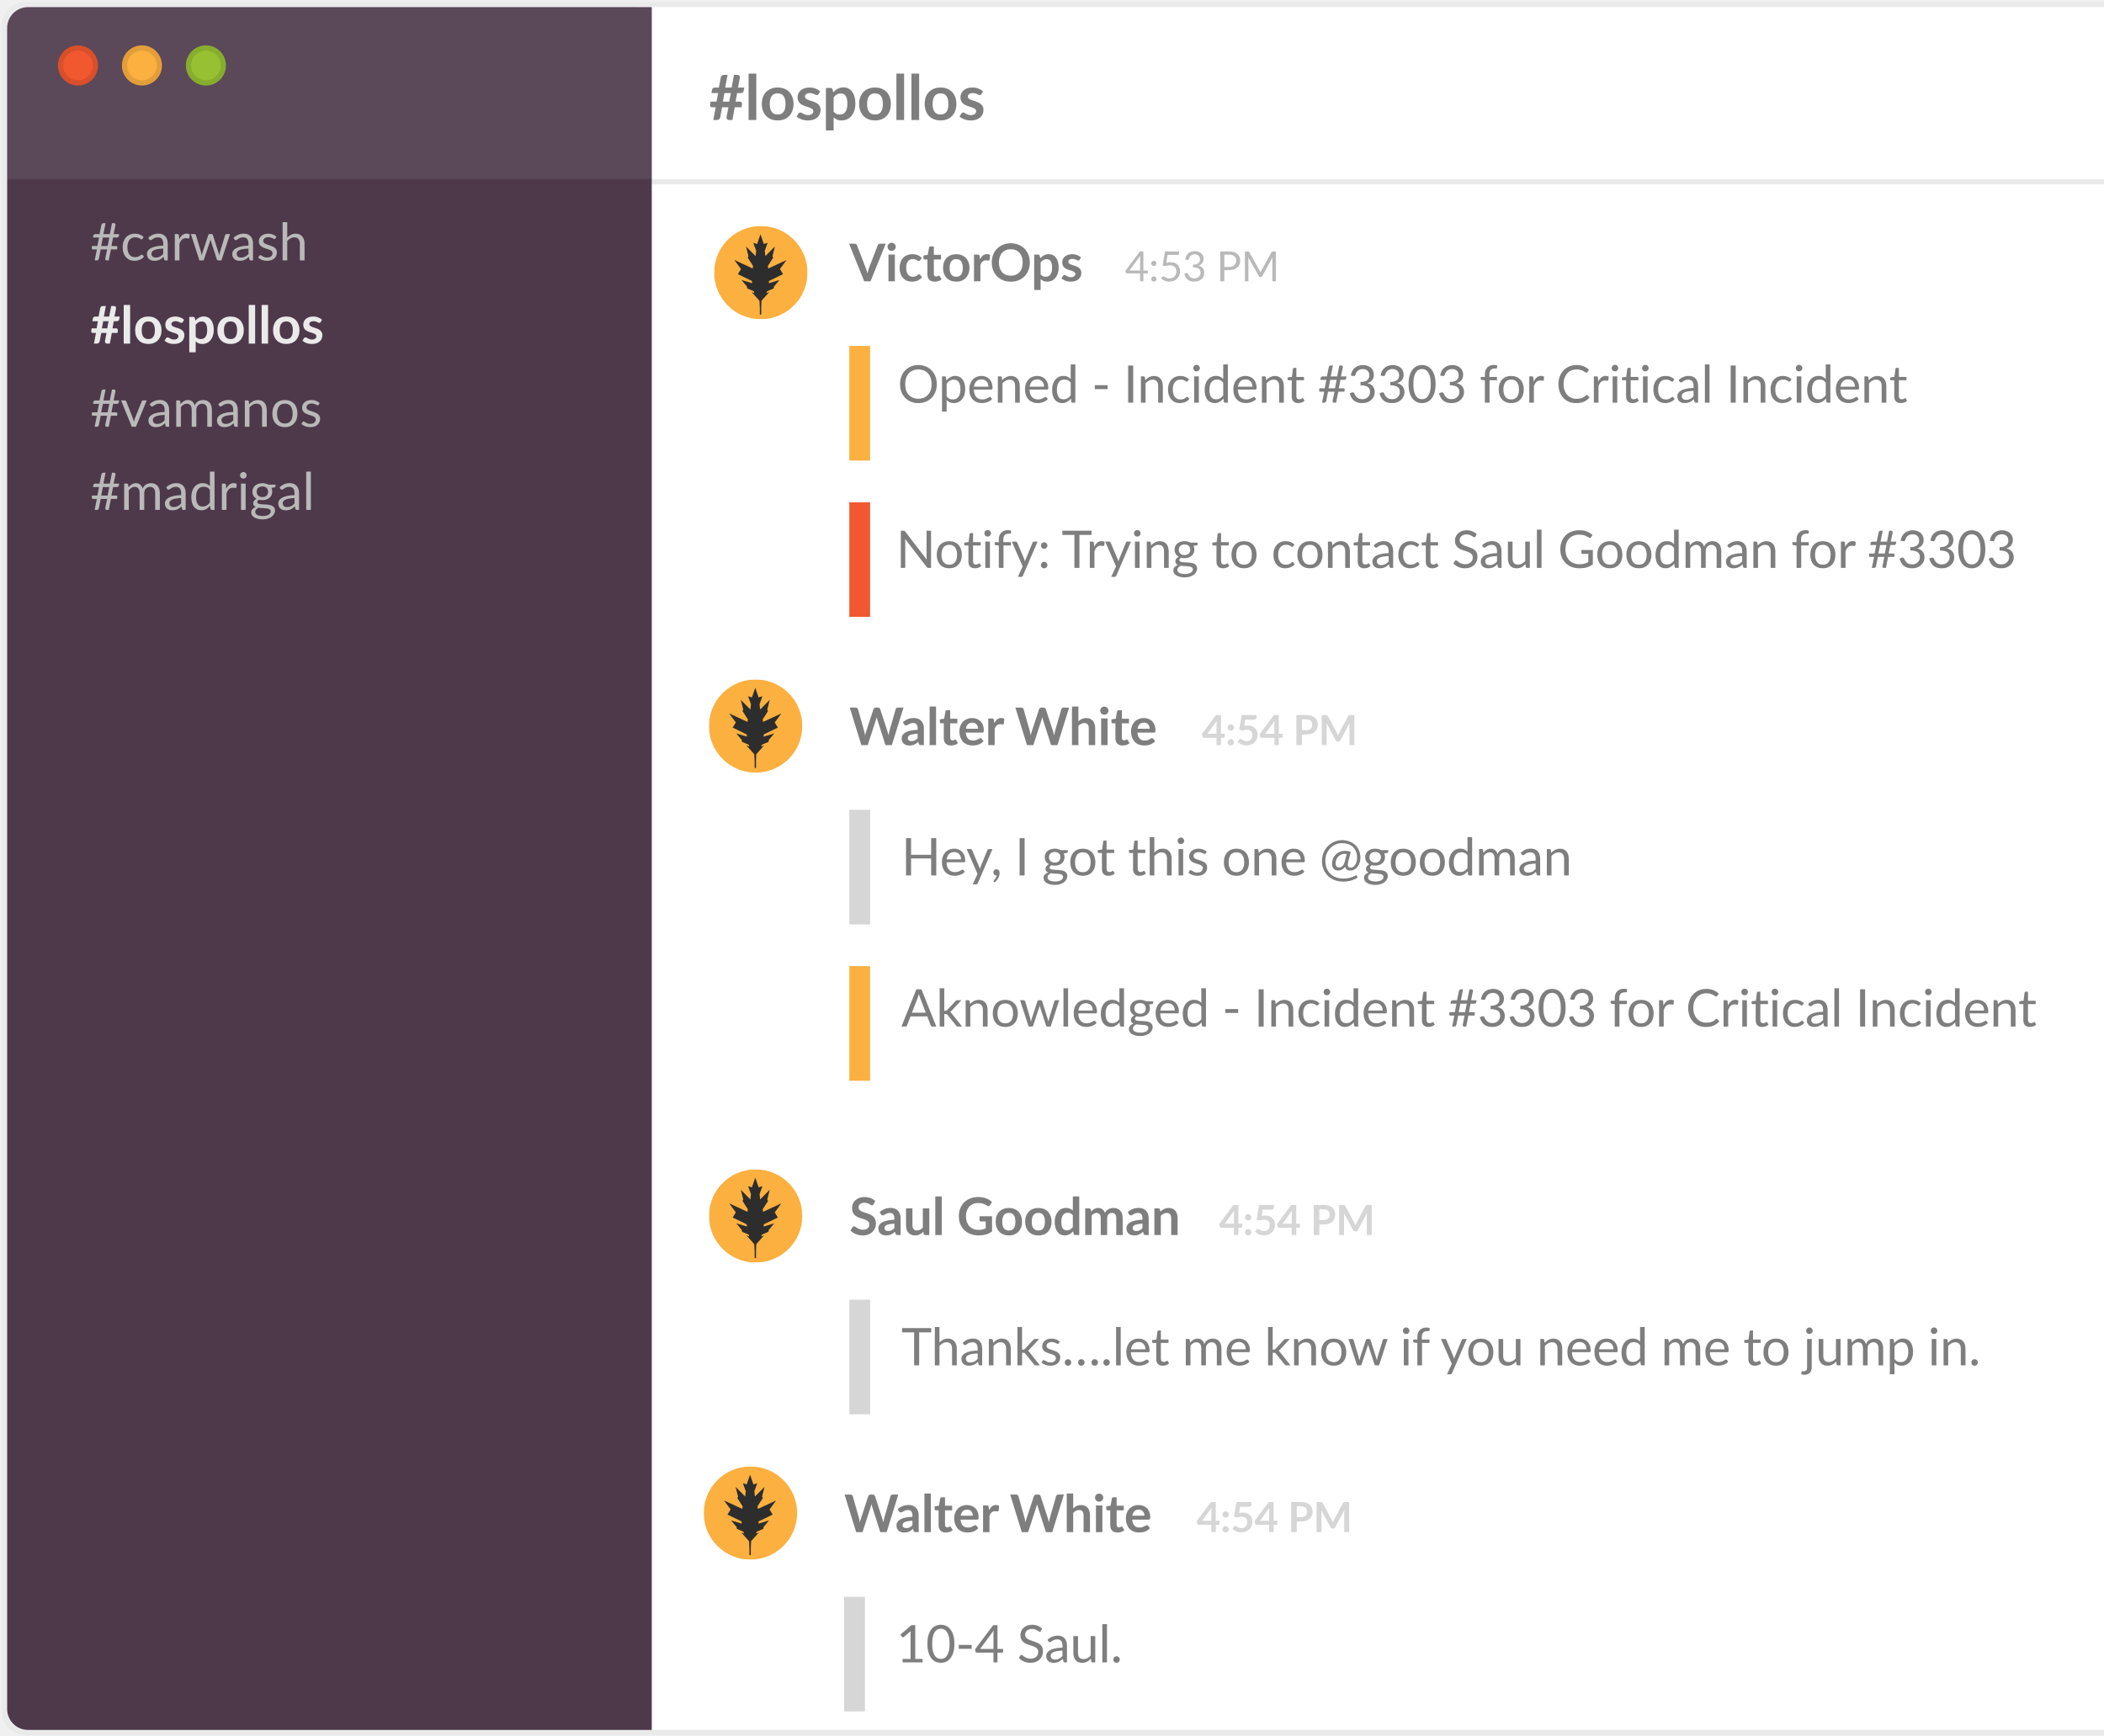
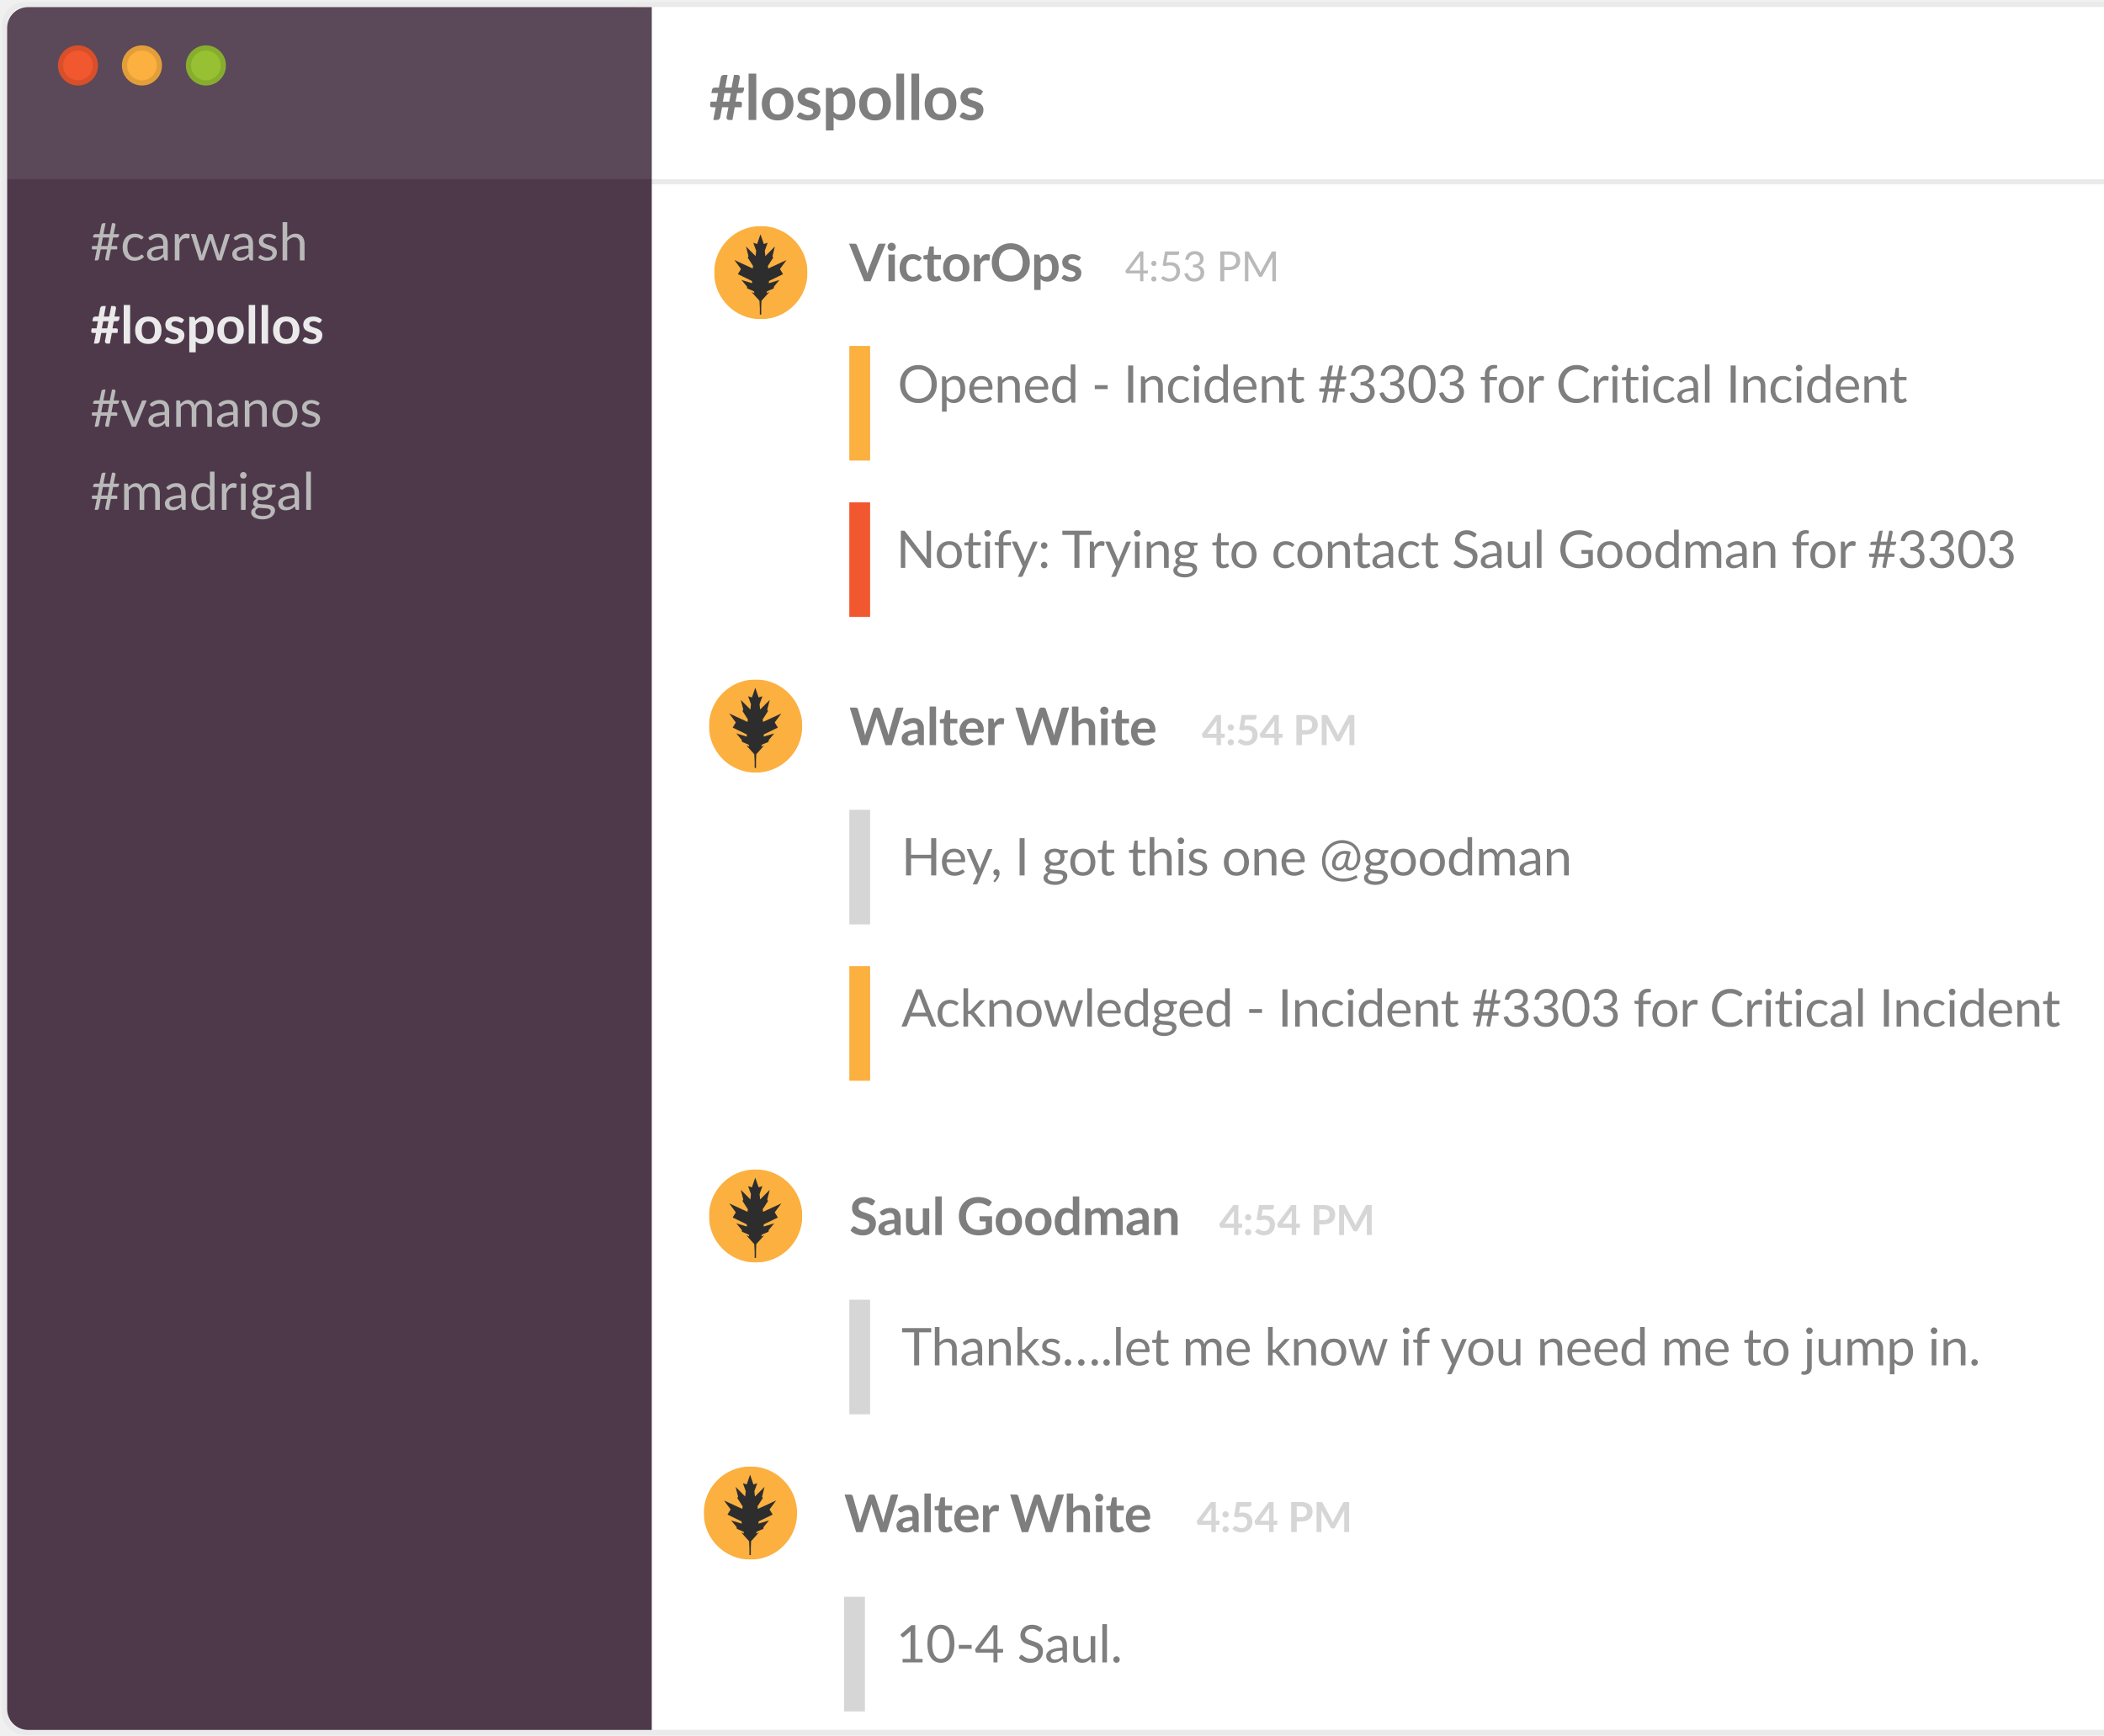
<svg xmlns="http://www.w3.org/2000/svg" xmlns:xlink="http://www.w3.org/1999/xlink" width="589px" height="486px" viewBox="0 0 589 486" version="1.1">
  <defs>
    <rect id="path-1" x="0" y="0" width="700" height="482.34" rx="5.821" />
    <rect id="path-3" x="176.091" y="-10.215" width="529.73" height="58.369" />
    <path d="M26.133,13.042 C26.133,20.244 20.282,26.083 13.066,26.083 C5.85,26.083 0,20.244 0,13.042 C0,5.839 5.85,0 13.066,0 C20.282,0 26.133,5.839 26.133,13.042 Z" id="path-4" />
    <polygon id="path-6" points="13.725 11.187 9.793 13.087 9.73 13.72 12.711 12.819 11.213 14.615 11.087 15.184 9.261 15.968 9.073 16.506 9.892 16.177 7.683 18.628 7.606 20.655 7.606 22.515 7.226 22.515 7.226 20.728 7.116 18.628 4.908 16.177 5.726 16.506 5.539 15.968 3.712 15.184 3.587 14.615 2.088 12.819 5.069 13.72 5.006 13.087 1.075 11.187 1.953 9.742 0.1 7.23 5.22 9.591 5.323 8.881 3.828 6.551 4.042 6.167 3.351 3.428 6.035 6.127 6.196 4.637 5.394 2.402 6.465 2.745 7.399 0.008 8.335 2.745 9.406 2.402 8.603 4.637 8.764 6.127 11.448 3.428 10.757 6.167 10.972 6.551 9.476 8.881 9.58 9.591 14.699 7.23 12.847 9.742" />
    <path d="M26.133,13.042 C26.133,20.244 20.282,26.083 13.066,26.083 C5.85,26.083 0,20.244 0,13.042 C0,5.839 5.85,0 13.066,0 C20.282,0 26.133,5.839 26.133,13.042 Z" id="path-8" />
    <polygon id="path-10" points="13.725 11.187 9.793 13.087 9.73 13.72 12.711 12.819 11.213 14.615 11.087 15.184 9.261 15.968 9.073 16.506 9.892 16.177 7.683 18.628 7.606 20.655 7.606 22.515 7.226 22.515 7.226 20.728 7.116 18.628 4.908 16.177 5.726 16.506 5.539 15.968 3.712 15.184 3.587 14.615 2.088 12.819 5.069 13.72 5.006 13.087 1.075 11.187 1.953 9.742 0.1 7.23 5.22 9.591 5.323 8.881 3.828 6.551 4.042 6.167 3.351 3.428 6.035 6.127 6.196 4.637 5.394 2.402 6.465 2.745 7.399 0.008 8.335 2.745 9.406 2.402 8.603 4.637 8.764 6.127 11.448 3.428 10.757 6.167 10.972 6.551 9.476 8.881 9.58 9.591 14.699 7.23 12.847 9.742" />
    <path d="M26.133,13.042 C26.133,20.244 20.282,26.083 13.066,26.083 C5.85,26.083 0,20.244 0,13.042 C0,5.839 5.85,0 13.066,0 C20.282,0 26.133,5.839 26.133,13.042 Z" id="path-12" />
    <polygon id="path-14" points="13.725 11.187 9.793 13.087 9.73 13.72 12.711 12.819 11.213 14.615 11.087 15.184 9.261 15.968 9.073 16.506 9.892 16.177 7.683 18.628 7.606 20.655 7.606 22.515 7.226 22.515 7.226 20.728 7.116 18.628 4.908 16.177 5.726 16.506 5.539 15.968 3.712 15.184 3.587 14.615 2.088 12.819 5.069 13.72 5.006 13.087 1.075 11.187 1.953 9.742 0.1 7.23 5.22 9.591 5.323 8.881 3.828 6.551 4.042 6.167 3.351 3.428 6.035 6.127 6.196 4.637 5.394 2.402 6.465 2.745 7.399 0.008 8.335 2.745 9.406 2.402 8.603 4.637 8.764 6.127 11.448 3.428 10.757 6.167 10.972 6.551 9.476 8.881 9.58 9.591 14.699 7.23 12.847 9.742" />
    <path d="M26.133,13.042 C26.133,20.244 20.282,26.083 13.066,26.083 C5.85,26.083 0,20.244 0,13.042 C0,5.839 5.85,0 13.066,0 C20.282,0 26.133,5.839 26.133,13.042 Z" id="path-16" />
    <polygon id="path-18" points="13.725 11.187 9.793 13.087 9.73 13.72 12.711 12.819 11.213 14.615 11.087 15.184 9.261 15.968 9.073 16.506 9.892 16.177 7.683 18.628 7.606 20.655 7.606 22.515 7.226 22.515 7.226 20.728 7.116 18.628 4.908 16.177 5.726 16.506 5.539 15.968 3.712 15.184 3.587 14.615 2.088 12.819 5.069 13.72 5.006 13.087 1.075 11.187 1.953 9.742 0.1 7.23 5.22 9.591 5.323 8.881 3.828 6.551 4.042 6.167 3.351 3.428 6.035 6.127 6.196 4.637 5.394 2.402 6.465 2.745 7.399 0.008 8.335 2.745 9.406 2.402 8.603 4.637 8.764 6.127 11.448 3.428 10.757 6.167 10.972 6.551 9.476 8.881 9.58 9.591 14.699 7.23 12.847 9.742" />
  </defs>
  <g id="Product" stroke="none" stroke-width="1" fill="none" fill-rule="evenodd">
    <g id="Desktop-HD" transform="translate(-851, -4789)">
      <g id="Resolve-Copy" transform="translate(41, 4763)">
        <g id="P-Block">
          <g id="Group-35">
            <g id="Group-37" transform="translate(812, 0)">
              <g id="Browser-Window" transform="translate(0, 28)">
                <mask id="mask-2" fill="white">
                  <use xlink:href="#path-1" />
                </mask>
                <g id="Rectangle">
                  <use fill="#FFFFFF" fill-rule="evenodd" xlink:href="#path-1" />
                  <rect stroke="#EAEAEA" stroke-width="1.455" x="-0.728" y="-0.728" width="701.455" height="483.795" rx="5.821" />
                </g>
                <g id="Rectangle-24" mask="url(#mask-2)">
                  <use fill="#FFFFFF" fill-rule="evenodd" xlink:href="#path-3" />
                  <rect stroke="#EAEAEA" stroke-width="1.455" x="175.364" y="-10.942" width="531.185" height="59.824" />
                </g>
                <rect id="Rectangle-4" fill="#4E394B" mask="url(#mask-2)" x="-7.277" y="-21.888" width="187.734" height="513.579" rx="5.821" />
                <rect id="Rectangle-23" fill="#FAFAFA" opacity="0.077" mask="url(#mask-2)" x="-10.187" y="-10.215" width="190.644" height="58.369" />
                <g id="Group-4" transform="translate(197.921, 61.28701)">
                  <g id="Group-6">
                    <mask id="mask-5" fill="white">
                      <use xlink:href="#path-4" />
                    </mask>
                    <g id="Clip-5" />
                    <polygon id="Fill-4" fill="#FBB040" mask="url(#mask-5)" points="0 26.087 26.134 26.087 26.134 -0.013 0 -0.013" />
                  </g>
                  <g id="Group-9" transform="translate(5.566528, 2.287772)">
                    <mask id="mask-7" fill="white">
                      <use xlink:href="#path-6" />
                    </mask>
                    <g id="Clip-8" />
                    <polygon id="Fill-7" fill="#2D2D2D" mask="url(#mask-7)" points="0.086 22.528 14.7 22.528 14.7 0.008 0.086 0.008" />
                  </g>
                  <text id="VictorOps-4:53-PM-Op" font-family="Lato-Bold, Lato" font-size="14.553" font-weight="bold" letter-spacing="-0.105">
                    <tspan x="37.838" y="15.459" fill="#7E7E7E">VictorOps</tspan>
                    <tspan x="104.188" y="15.459" font-family="Lato-Regular, Lato" font-weight="normal" fill="#4D4D4D">    </tspan>
                    <tspan x="115.004" y="15.459" font-family="Lato-Regular, Lato" font-size="11.642" font-weight="normal" fill="#B9B9B9">4:53 PM</tspan>
                    <tspan x="157.533" y="15.459" font-family="Lato-Regular, Lato" font-weight="normal" fill="#B9B9B9" />
                    <tspan x="37.838" y="32.459" font-family="Lato-Regular, Lato" font-weight="normal" fill="#B9B9B9" />
                    <tspan x="37.838" y="49.459" font-family="Lato-Regular, Lato" font-weight="normal" fill="#B9B9B9">     </tspan>
                    <tspan x="51.358" y="49.459" font-family="Lato-Regular, Lato" font-weight="normal" fill="#7E7E7E">Opened - Incident #3303 for Critical Incident</tspan>
                    <tspan x="332.071" y="49.459" font-family="Lato-Regular, Lato" font-weight="normal" fill="#B9B9B9" />
                    <tspan x="37.838" y="66.459" font-family="Lato-Regular, Lato" font-weight="normal" fill="#B9B9B9">      </tspan>
                  </text>
                </g>
                <text id="Notify:-Trying-to-co" font-family="Lato-Regular, Lato" font-size="14.553" font-weight="normal" letter-spacing="-0.116" fill="#7E7E7E">
                  <tspan x="248.857" y="157.003">Notify: Trying to contact Saul Goodman for #3303</tspan>
                </text>
                <path d="M238.669,141.544 L238.669,167.81" id="Line" stroke="#F1582F" stroke-width="5.821" stroke-linecap="square" />
                <path d="M238.669,97.767 L238.669,124.033" id="Line-Copy-14" stroke="#FBB040" stroke-width="5.821" stroke-linecap="square" />
                <g id="Group-33" transform="translate(196.4657, 188.2387)">
                  <text id="Walter-White-4:54-PM" font-family="Lato-Bold, Lato" font-size="14.553" font-weight="bold" letter-spacing="-0.105">
                    <tspan x="39.293" y="18.378" fill="#7E7E7E">Walter White</tspan>
                    <tspan x="127.129" y="18.378" fill="#4D4D4D">    </tspan>
                    <tspan x="137.945" y="18.378" font-size="11.642" fill="#D6D6D6">4:54 PM</tspan>
                    <tspan x="180.906" y="18.378" fill="#4D4D4D" />
                  </text>
                  <g id="Group-4-Copy-2">
                    <g id="Group-6">
                      <mask id="mask-9" fill="white">
                        <use xlink:href="#path-8" />
                      </mask>
                      <g id="Clip-5" />
                      <polygon id="Fill-4" fill="#FBB040" mask="url(#mask-9)" points="0 26.087 26.134 26.087 26.134 -0.013 0 -0.013" />
                    </g>
                    <g id="Group-9" transform="translate(5.566528, 2.287772)">
                      <mask id="mask-11" fill="white">
                        <use xlink:href="#path-10" />
                      </mask>
                      <g id="Clip-8" />
                      <polygon id="Fill-7" fill="#2D2D2D" mask="url(#mask-11)" points="0.086 22.528 14.7 22.528 14.7 0.008 0.086 0.008" />
                    </g>
                  </g>
                  <text id="Hey,-I-got-this-one" font-family="Lato-Regular, Lato" font-size="14.553" font-weight="normal" letter-spacing="-0.116" fill="#7E7E7E">
                    <tspan x="53.846" y="54.858">Hey, I got this one @goodman</tspan>
                  </text>
-                   <text id="Aknowledged---Incide" font-family="Lato-Regular, Lato" font-size="14.553" font-weight="normal" letter-spacing="-0.116" fill="#7E7E7E">
-                     <tspan x="53.846" y="97.175">Aknowledged - Incident #3303 for Critical Incident </tspan>
+                   <text id="Acknowledged---Incid" font-family="Lato-Regular, Lato" font-size="14.553" font-weight="normal" letter-spacing="-0.116" fill="#7E7E7E">
+                     <tspan x="53.846" y="97.175">Acknowledged - Incident #3303 for Critical Incident </tspan>
                  </text>
                  <path d="M42.204,39.399 L42.204,65.665" id="Line-Copy-15" stroke="#D6D6D6" stroke-width="5.821" stroke-linecap="square" />
                  <path d="M42.204,83.175 L42.204,109.441" id="Line-Copy-21" stroke="#FBB040" stroke-width="5.821" stroke-linecap="square" />
                </g>
                <g id="Group-33-Copy-2" transform="translate(195.0104, 408.5801)">
                  <text id="Walter-White-4:54-PM" font-family="Lato-Bold, Lato" font-size="14.553" font-weight="bold" letter-spacing="-0.105">
                    <tspan x="39.293" y="18.378" fill="#7E7E7E">Walter White</tspan>
                    <tspan x="127.129" y="18.378" fill="#4D4D4D">    </tspan>
                    <tspan x="137.945" y="18.378" font-size="11.642" fill="#D6D6D6">4:54 PM</tspan>
                    <tspan x="180.906" y="18.378" fill="#4D4D4D" />
                  </text>
                  <g id="Group-4-Copy-2">
                    <g id="Group-6">
                      <mask id="mask-13" fill="white">
                        <use xlink:href="#path-12" />
                      </mask>
                      <g id="Clip-5" />
                      <polygon id="Fill-4" fill="#FBB040" mask="url(#mask-13)" points="0 26.087 26.134 26.087 26.134 -0.013 0 -0.013" />
                    </g>
                    <g id="Group-9" transform="translate(5.566528, 2.287772)">
                      <mask id="mask-15" fill="white">
                        <use xlink:href="#path-14" />
                      </mask>
                      <g id="Clip-8" />
                      <polygon id="Fill-7" fill="#2D2D2D" mask="url(#mask-15)" points="0.086 22.528 14.7 22.528 14.7 0.008 0.086 0.008" />
                    </g>
                  </g>
                  <text id="10-4-Saul." font-family="Lato-Regular, Lato" font-size="14.553" font-weight="normal" letter-spacing="-0.116" fill="#7E7E7E">
                    <tspan x="53.846" y="54.858">10-4 Saul.</tspan>
                  </text>
                  <path d="M42.204,39.399 L42.204,65.665" id="Line-Copy-15" stroke="#D6D6D6" stroke-width="5.821" stroke-linecap="square" />
                </g>
                <g id="Group-33-Copy" transform="translate(196.4657, 14.59215)">
                  <text id="Saul-Goodman-4:54-PM" font-family="Lato-Bold, Lato" font-size="14.553" font-weight="bold" letter-spacing="-0.105">
                    <tspan x="39.293" y="329.19" fill="#7E7E7E">Saul Goodman</tspan>
                    <tspan x="131.997" y="329.19" fill="#4D4D4D">    </tspan>
                    <tspan x="142.813" y="329.19" font-size="11.642" fill="#D6D6D6">4:54 PM</tspan>
                    <tspan x="185.774" y="329.19" fill="#4D4D4D" />
                  </text>
                  <text id="#lospollos" font-family="Lato-Bold, Lato" font-size="17.464" font-weight="bold" letter-spacing="-0.126" fill="#7E7E7E">
                    <tspan x="0" y="17">#lospollos</tspan>
                  </text>
                  <g id="Group-4-Copy-2" transform="translate(0, 310.8127)">
                    <g id="Group-6">
                      <mask id="mask-17" fill="white">
                        <use xlink:href="#path-16" />
                      </mask>
                      <g id="Clip-5" />
                      <polygon id="Fill-4" fill="#FBB040" mask="url(#mask-17)" points="0 26.087 26.134 26.087 26.134 -0.013 0 -0.013" />
                    </g>
                    <g id="Group-9" transform="translate(5.566528, 2.287772)">
                      <mask id="mask-19" fill="white">
                        <use xlink:href="#path-18" />
                      </mask>
                      <g id="Clip-8" />
                      <polygon id="Fill-7" fill="#2D2D2D" mask="url(#mask-19)" points="0.086 22.528 14.7 22.528 14.7 0.008 0.086 0.008" />
                    </g>
                  </g>
                  <text id="Thanks….let-me-know" font-family="Lato-Regular, Lato" font-size="14.553" font-weight="normal" letter-spacing="-0.116" fill="#7E7E7E">
                    <tspan x="53.846" y="365.671">Thanks….let me know if you need me to jump in.</tspan>
                  </text>
                  <path d="M42.204,350.211 L42.204,376.477" id="Line-Copy-15" stroke="#D6D6D6" stroke-width="5.821" stroke-linecap="square" />
                </g>
                <text id="#carwash-#lospollos" font-family="Lato-Regular, Lato" font-size="14.553" font-weight="normal" line-spacing="23.285">
                  <tspan x="23.285" y="70.909" fill="#B9B9B9">#carwash</tspan>
                  <tspan x="84.699" y="70.909" fill="#D6D6D6" />
                  <tspan x="23.285" y="94.194" font-family="Lato-Bold, Lato" font-weight="bold" fill="#EAEAEA">#lospollos</tspan>
                  <tspan x="89.326" y="94.194" fill="#D6D6D6" />
                  <tspan x="23.285" y="117.479" fill="#B9B9B9">#vamanos</tspan>
                  <tspan x="23.285" y="140.764" fill="#B9B9B9">#madrigal</tspan>
                  <tspan x="87.318" y="140.764" font-family="Lato-Bold, Lato" font-weight="bold" fill="#EAEAEA" />
                </text>
                <ellipse id="Oval" stroke="#D84F2A" stroke-width="1.455" fill="#F1582F" cx="19.831" cy="16.323" rx="4.884" ry="4.897" />
                <ellipse id="Oval-Copy" stroke="#E29E39" stroke-width="1.455" fill="#FBB040" cx="37.738" cy="16.323" rx="4.884" ry="4.897" />
                <ellipse id="Oval-Copy-2" stroke="#87AD2E" stroke-width="1.455" fill="#97C133" cx="55.645" cy="16.323" rx="4.884" ry="4.897" />
              </g>
            </g>
          </g>
        </g>
      </g>
    </g>
  </g>
</svg>
